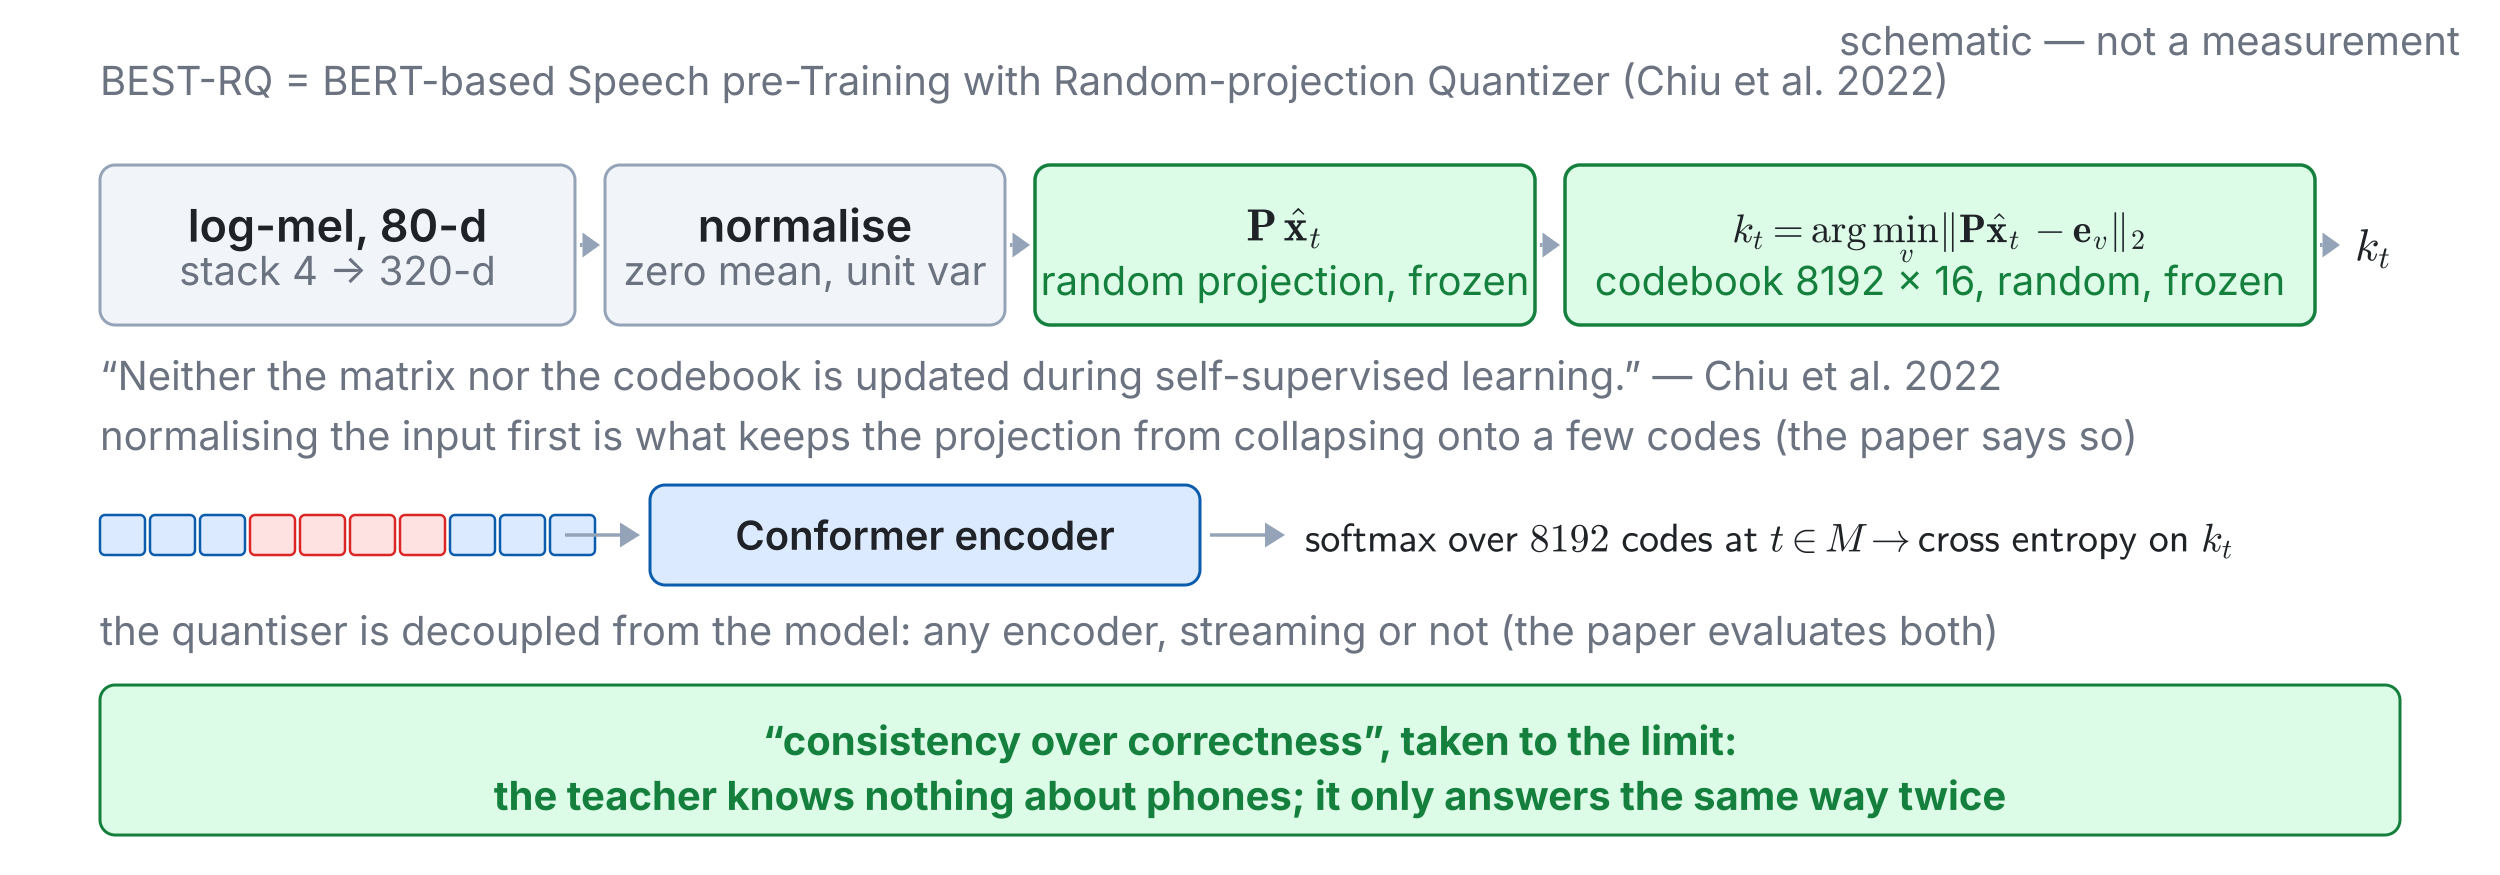
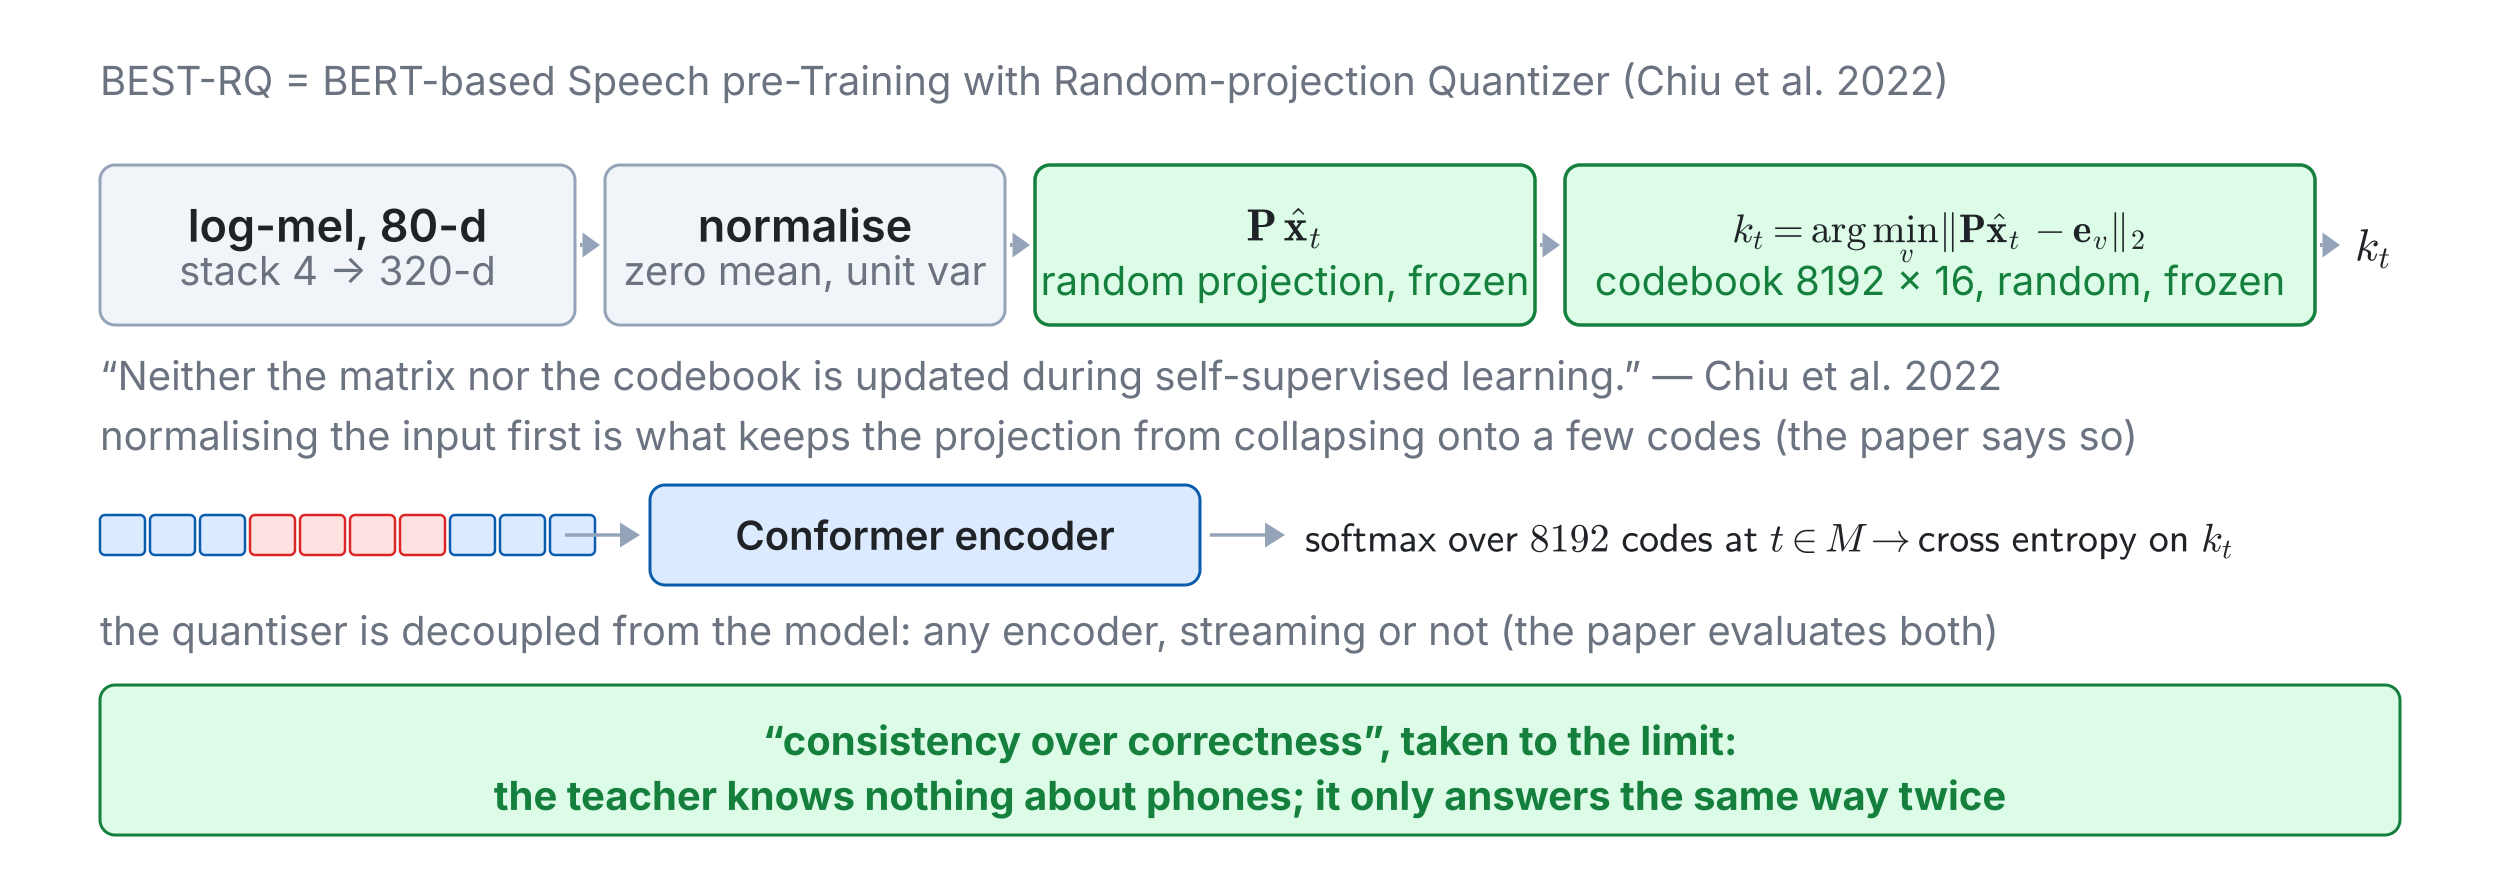
<svg xmlns="http://www.w3.org/2000/svg" xmlns:xlink="http://www.w3.org/1999/xlink" viewBox="0 0 1000 350" width="100%" role="img" font-family="system-ui,-apple-system,Segoe UI,sans-serif">
-   <text x="984.0" y="22.0" font-size="16" font-weight="400" fill="#6b7280" text-anchor="end" dominant-baseline="auto">schematic — not a measurement</text>
  <g class="fragment" data-fragment-index="0">
    <text x="40.0" y="38.0" font-size="16" font-weight="400" fill="#6b7280" text-anchor="start" dominant-baseline="auto">BEST-RQ = BERT-based Speech pre-Training with Random-projection Quantizer (Chiu et al. 2022)</text>
    <rect x="40.0" y="66.0" width="190.0" height="64.0" rx="6" fill="#f1f5f9" stroke="#94a3b8" stroke-width="1.2" />
    <text x="135.0" y="90.0" font-size="18" font-weight="600" fill="#1f2328" text-anchor="middle" dominant-baseline="middle">log-mel, 80-d</text>
    <text x="135.0" y="114.0" font-size="16" font-weight="400" fill="#6b7280" text-anchor="middle" dominant-baseline="auto">stack 4 → 320-d</text>
    <line x1="232.0" y1="98.0" x2="233.0" y2="98.0" stroke="#94a3b8" stroke-width="1.6" />
    <polygon points="240.0,98.0 233.0,103.0 233.0,93.0" fill="#94a3b8" />
    <rect x="242.0" y="66.0" width="160.0" height="64.0" rx="6" fill="#f1f5f9" stroke="#94a3b8" stroke-width="1.2" />
    <text x="322.0" y="90.0" font-size="18" font-weight="600" fill="#1f2328" text-anchor="middle" dominant-baseline="middle">normalise</text>
    <text x="322.0" y="114.0" font-size="16" font-weight="400" fill="#6b7280" text-anchor="middle" dominant-baseline="auto">zero mean, unit var</text>
    <line x1="404.0" y1="98.0" x2="405.0" y2="98.0" stroke="#94a3b8" stroke-width="1.6" />
    <polygon points="412.0,98.0 405.0,103.0 405.0,93.0" fill="#94a3b8" />
    <rect x="414.0" y="66.0" width="200.0" height="64.0" rx="6" fill="#dcfce7" stroke="#15803d" stroke-width="1.4" />
    <svg x="498.52" y="82.579" width="30.96" height="17.421" viewBox="0 0 30.96 17.421">
      <defs>
        <style type="text/css">*{stroke-linejoin: round; stroke-linecap: butt}</style>
      </defs>
      <g id="w5t119-figure_1">
        <g id="w5t119-patch_1">
          <path d="M 0 17.421  L 30.96 17.421  L 30.96 0  L 0 0  L 0 17.421  z " style="fill: none" />
        </g>
        <g id="w5t119-text_1">
          <g style="fill: #1f2328" transform="translate(0 13.67719) scale(0.18 -0.18)">
            <defs>
              <path id="w5t119-Cmb10-50" d="M 219 0  L 219 325  L 819 325  L 819 4063  L 219 4063  L 219 4391  L 2503 4391  Q 2909 4391 3251 4252  Q 3594 4113 3800 3828  Q 4006 3544 4006 3128  Q 4006 2722 3797 2447  Q 3588 2172 3244 2039  Q 2900 1906 2503 1906  L 1753 1906  L 1753 325  L 2356 325  L 2356 0  L 219 0  z M 1716 2194  L 2253 2194  Q 2513 2194 2669 2251  Q 2825 2309 2897 2425  Q 2969 2541 2986 2692  Q 3003 2844 3003 3128  Q 3003 3488 2962 3675  Q 2922 3863 2764 3963  Q 2606 4063 2253 4063  L 1716 4063  L 1716 2194  z " transform="scale(0.015625)" />
              <path id="w5t119-Cmr10-5e" d="M 863 3444  L 738 3578  L 1600 4441  L 2456 3578  L 2328 3444  L 1600 4084  L 863 3444  z " transform="scale(0.015625)" />
              <path id="w5t119-Cmb10-78" d="M 109 0  L 109 325  Q 628 325 678 384  L 1381 1350  L 588 2516  L 141 2516  L 141 2841  L 1606 2841  L 1606 2516  L 1331 2516  L 1766 1881  L 2181 2463  Q 2181 2491 2072 2503  Q 1963 2516 1888 2516  L 1888 2841  L 3156 2841  L 3156 2516  Q 2638 2516 2584 2456  L 1959 1594  L 2816 325  L 3272 325  L 3272 0  L 1797 0  L 1797 325  L 2075 325  L 1575 1063  L 1081 378  Q 1081 356 1193 340  Q 1306 325 1381 325  L 1381 0  L 109 0  z " transform="scale(0.015625)" />
              <path id="w5t119-Cmmi10-74" d="M 397 519  Q 397 613 416 697  L 878 2534  L 206 2534  Q 141 2534 141 2619  Q 166 2759 225 2759  L 934 2759  L 1191 3803  Q 1216 3888 1291 3947  Q 1366 4006 1459 4006  Q 1541 4006 1595 3957  Q 1650 3909 1650 3828  Q 1650 3809 1648 3798  Q 1647 3788 1644 3775  L 1388 2759  L 2047 2759  Q 2113 2759 2113 2675  Q 2109 2659 2100 2621  Q 2091 2584 2075 2559  Q 2059 2534 2028 2534  L 1331 2534  L 872 684  Q 825 503 825 372  Q 825 97 1013 97  Q 1294 97 1511 361  Q 1728 625 1844 941  Q 1869 978 1894 978  L 1972 978  Q 1997 978 2012 961  Q 2028 944 2028 922  Q 2028 909 2022 903  Q 1881 516 1612 222  Q 1344 -72 997 -72  Q 744 -72 570 93  Q 397 259 397 519  z " transform="scale(0.015625)" />
            </defs>
            <use xlink:href="#w5t119-Cmb10-50" transform="translate(0 0.53125)" />
            <use xlink:href="#w5t119-Cmr10-5e" transform="translate(90.58314 3.609375)" />
            <use xlink:href="#w5t119-Cmb10-78" transform="translate(82.943 0.53125)" />
            <use xlink:href="#w5t119-Cmmi10-74" transform="translate(140.0927 -16.475) scale(0.7)" />
          </g>
        </g>
      </g>
    </svg>
    <text x="514.0" y="118.0" font-size="16" font-weight="400" fill="#15803d" text-anchor="middle" dominant-baseline="auto">random projection, frozen</text>
    <line x1="616.0" y1="98.0" x2="617.0" y2="98.0" stroke="#94a3b8" stroke-width="1.6" />
    <polygon points="624.0,98.0 617.0,103.0 617.0,93.0" fill="#94a3b8" />
    <rect x="626.0" y="66.0" width="300.0" height="64.0" rx="6" fill="#dcfce7" stroke="#15803d" stroke-width="1.4" />
    <svg x="692.88" y="84.84" width="166.24" height="20.16" viewBox="0 0 166.24 20.16">
      <defs>
        <style type="text/css">*{stroke-linejoin: round; stroke-linecap: butt}</style>
      </defs>
      <g id="w5t120-figure_1">
        <g id="w5t120-patch_1">
          <path d="M 0 20.16  L 166.24 20.16  L 166.24 0  L 0 0  L 0 20.16  z " style="fill: none" />
        </g>
        <g id="w5t120-text_1">
          <g style="fill: #1f2328" transform="translate(0 12) scale(0.16 -0.16)">
            <defs>
              <path id="w5t120-Cmmi10-6b" d="M 341 116  Q 341 153 347 172  L 1275 3872  Q 1300 3981 1306 4044  Q 1306 4147 891 4147  Q 825 4147 825 4231  Q 828 4247 839 4287  Q 850 4328 867 4350  Q 884 4372 916 4372  L 1778 4441  L 1797 4441  Q 1797 4434 1819 4423  Q 1841 4413 1844 4409  Q 1856 4378 1856 4359  L 1184 1684  Q 1416 1781 1767 2145  Q 2119 2509 2317 2668  Q 2516 2828 2816 2828  Q 2994 2828 3119 2706  Q 3244 2584 3244 2406  Q 3244 2294 3197 2198  Q 3150 2103 3065 2043  Q 2981 1984 2869 1984  Q 2766 1984 2695 2048  Q 2625 2113 2625 2216  Q 2625 2369 2733 2473  Q 2841 2578 2994 2578  Q 2931 2663 2803 2663  Q 2613 2663 2436 2553  Q 2259 2444 2054 2239  Q 1850 2034 1681 1864  Q 1513 1694 1369 1606  Q 1747 1563 2025 1408  Q 2303 1253 2303 934  Q 2303 869 2278 769  Q 2222 528 2222 384  Q 2222 97 2419 97  Q 2650 97 2770 350  Q 2891 603 2969 941  Q 2981 978 3022 978  L 3097 978  Q 3122 978 3139 962  Q 3156 947 3156 922  Q 3156 916 3150 903  Q 2909 -72 2406 -72  Q 2225 -72 2086 12  Q 1947 97 1872 242  Q 1797 388 1797 569  Q 1797 672 1825 781  Q 1844 856 1844 922  Q 1844 1169 1625 1297  Q 1406 1425 1125 1453  L 800 147  Q 775 50 703 -11  Q 631 -72 538 -72  Q 456 -72 398 -17  Q 341 38 341 116  z " transform="scale(0.015625)" />
              <path id="w5t120-Cmmi10-74" d="M 397 519  Q 397 613 416 697  L 878 2534  L 206 2534  Q 141 2534 141 2619  Q 166 2759 225 2759  L 934 2759  L 1191 3803  Q 1216 3888 1291 3947  Q 1366 4006 1459 4006  Q 1541 4006 1595 3957  Q 1650 3909 1650 3828  Q 1650 3809 1648 3798  Q 1647 3788 1644 3775  L 1388 2759  L 2047 2759  Q 2113 2759 2113 2675  Q 2109 2659 2100 2621  Q 2091 2584 2075 2559  Q 2059 2534 2028 2534  L 1331 2534  L 872 684  Q 825 503 825 372  Q 825 97 1013 97  Q 1294 97 1511 361  Q 1728 625 1844 941  Q 1869 978 1894 978  L 1972 978  Q 1997 978 2012 961  Q 2028 944 2028 922  Q 2028 909 2022 903  Q 1881 516 1612 222  Q 1344 -72 997 -72  Q 744 -72 570 93  Q 397 259 397 519  z " transform="scale(0.015625)" />
              <path id="w5t120-Cmr10-3d" d="M 481 850  Q 428 850 393 890  Q 359 931 359 978  Q 359 1031 393 1068  Q 428 1106 481 1106  L 4500 1106  Q 4547 1106 4581 1068  Q 4616 1031 4616 978  Q 4616 931 4581 890  Q 4547 850 4500 850  L 481 850  z M 481 2094  Q 428 2094 393 2131  Q 359 2169 359 2222  Q 359 2269 393 2309  Q 428 2350 481 2350  L 4500 2350  Q 4547 2350 4581 2309  Q 4616 2269 4616 2222  Q 4616 2169 4581 2131  Q 4547 2094 4500 2094  L 481 2094  z " transform="scale(0.015625)" />
              <path id="w5t120-Cmr10-61" d="M 256 628  Q 256 1009 556 1248  Q 856 1488 1276 1586  Q 1697 1684 2075 1684  L 2075 1947  Q 2075 2131 1994 2304  Q 1913 2478 1759 2589  Q 1606 2700 1422 2700  Q 997 2700 775 2509  Q 897 2509 976 2417  Q 1056 2325 1056 2203  Q 1056 2075 965 1984  Q 875 1894 750 1894  Q 622 1894 531 1984  Q 441 2075 441 2203  Q 441 2541 747 2705  Q 1053 2869 1422 2869  Q 1681 2869 1943 2758  Q 2206 2647 2373 2440  Q 2541 2234 2541 1959  L 2541 519  Q 2541 394 2594 289  Q 2647 184 2759 184  Q 2866 184 2917 290  Q 2969 397 2969 519  L 2969 928  L 3156 928  L 3156 519  Q 3156 375 3081 245  Q 3006 116 2879 39  Q 2753 -38 2606 -38  Q 2419 -38 2283 107  Q 2147 253 2131 453  Q 2013 213 1781 70  Q 1550 -72 1288 -72  Q 1044 -72 808 0  Q 572 72 414 226  Q 256 381 256 628  z M 775 628  Q 775 403 940 250  Q 1106 97 1331 97  Q 1538 97 1706 200  Q 1875 303 1975 481  Q 2075 659 2075 856  L 2075 1522  Q 1784 1522 1479 1426  Q 1175 1331 975 1128  Q 775 925 775 628  z " transform="scale(0.015625)" />
              <path id="w5t120-Cmr10-72" d="M 166 0  L 166 225  Q 384 225 525 259  Q 666 294 666 428  L 666 2175  Q 666 2347 614 2423  Q 563 2500 466 2517  Q 369 2534 166 2534  L 166 2759  L 1081 2828  L 1081 2203  Q 1184 2481 1375 2654  Q 1566 2828 1838 2828  Q 2028 2828 2178 2715  Q 2328 2603 2328 2419  Q 2328 2303 2245 2217  Q 2163 2131 2041 2131  Q 1922 2131 1837 2215  Q 1753 2300 1753 2419  Q 1753 2591 1875 2663  L 1838 2663  Q 1578 2663 1414 2475  Q 1250 2288 1181 2009  Q 1113 1731 1113 1478  L 1113 428  Q 1113 225 1734 225  L 1734 0  L 166 0  z " transform="scale(0.015625)" />
              <path id="w5t120-Cmr10-67" d="M 178 -500  Q 178 -272 343 -101  Q 509 69 738 141  Q 609 238 542 384  Q 475 531 475 697  Q 475 997 666 1228  Q 372 1516 372 1888  Q 372 2088 458 2263  Q 544 2438 697 2566  Q 850 2694 1037 2761  Q 1225 2828 1422 2828  Q 1803 2828 2106 2606  Q 2238 2747 2417 2823  Q 2597 2900 2791 2900  Q 2928 2900 3015 2801  Q 3103 2703 3103 2566  Q 3103 2488 3043 2428  Q 2984 2369 2906 2369  Q 2825 2369 2765 2428  Q 2706 2488 2706 2566  Q 2706 2684 2784 2731  Q 2453 2731 2216 2503  Q 2331 2388 2401 2220  Q 2472 2053 2472 1888  Q 2472 1616 2322 1398  Q 2172 1181 1926 1061  Q 1681 941 1422 941  Q 1072 941 781 1131  Q 691 1006 691 850  Q 691 681 802 554  Q 913 428 1081 428  L 1606 428  Q 1988 428 2294 359  Q 2600 291 2808 84  Q 3016 -122 3016 -500  Q 3016 -781 2778 -967  Q 2541 -1153 2211 -1236  Q 1881 -1319 1600 -1319  Q 1316 -1319 984 -1236  Q 653 -1153 415 -967  Q 178 -781 178 -500  z M 538 -500  Q 538 -716 713 -861  Q 888 -1006 1134 -1076  Q 1381 -1147 1600 -1147  Q 1816 -1147 2062 -1076  Q 2309 -1006 2482 -861  Q 2656 -716 2656 -500  Q 2656 -166 2350 -67  Q 2044 31 1606 31  L 1081 31  Q 934 31 811 -39  Q 688 -109 613 -236  Q 538 -363 538 -500  z M 1422 1113  Q 1966 1113 1966 1888  Q 1966 2222 1850 2439  Q 1734 2656 1422 2656  Q 1109 2656 993 2439  Q 878 2222 878 1888  Q 878 1675 922 1503  Q 966 1331 1084 1222  Q 1203 1113 1422 1113  z " transform="scale(0.015625)" />
              <path id="w5t120-Cmr10-6d" d="M 191 0  L 191 225  Q 409 225 550 259  Q 691 294 691 428  L 691 2175  Q 691 2347 639 2423  Q 588 2500 491 2517  Q 394 2534 191 2534  L 191 2759  L 1119 2828  L 1119 2203  Q 1247 2478 1498 2653  Q 1750 2828 2047 2828  Q 2784 2828 2913 2228  Q 3041 2497 3287 2662  Q 3534 2828 3828 2828  Q 4119 2828 4317 2734  Q 4516 2641 4616 2448  Q 4716 2256 4716 1966  L 4716 428  Q 4716 294 4858 259  Q 5000 225 5216 225  L 5216 0  L 3750 0  L 3750 225  Q 3969 225 4109 259  Q 4250 294 4250 428  L 4250 1947  Q 4250 2269 4159 2466  Q 4069 2663 3788 2663  Q 3419 2663 3178 2366  Q 2938 2069 2938 1691  L 2938 428  Q 2938 294 3078 259  Q 3219 225 3438 225  L 3438 0  L 1972 0  L 1972 225  Q 2191 225 2331 259  Q 2472 294 2472 428  L 2472 1947  Q 2472 2259 2381 2461  Q 2291 2663 2009 2663  Q 1638 2663 1398 2366  Q 1159 2069 1159 1691  L 1159 428  Q 1159 294 1300 259  Q 1441 225 1656 225  L 1656 0  L 191 0  z " transform="scale(0.015625)" />
              <path id="w5t120-Cmr10-69" d="M 197 0  L 197 225  Q 416 225 556 259  Q 697 294 697 428  L 697 2175  Q 697 2422 601 2478  Q 506 2534 225 2534  L 225 2759  L 1147 2828  L 1147 428  Q 1147 294 1269 259  Q 1391 225 1594 225  L 1594 0  L 197 0  z M 469 3928  Q 469 4069 575 4175  Q 681 4281 819 4281  Q 909 4281 993 4234  Q 1078 4188 1125 4103  Q 1172 4019 1172 3928  Q 1172 3791 1065 3684  Q 959 3578 819 3578  Q 681 3578 575 3684  Q 469 3791 469 3928  z " transform="scale(0.015625)" />
              <path id="w5t120-Cmr10-6e" d="M 191 0  L 191 225  Q 409 225 550 259  Q 691 294 691 428  L 691 2175  Q 691 2347 639 2423  Q 588 2500 491 2517  Q 394 2534 191 2534  L 191 2759  L 1119 2828  L 1119 2203  Q 1247 2478 1498 2653  Q 1750 2828 2047 2828  Q 2491 2828 2714 2615  Q 2938 2403 2938 1966  L 2938 428  Q 2938 294 3078 259  Q 3219 225 3438 225  L 3438 0  L 1972 0  L 1972 225  Q 2191 225 2331 259  Q 2472 294 2472 428  L 2472 1947  Q 2472 2259 2381 2461  Q 2291 2663 2009 2663  Q 1638 2663 1398 2366  Q 1159 2069 1159 1691  L 1159 428  Q 1159 294 1300 259  Q 1441 225 1656 225  L 1656 0  L 191 0  z " transform="scale(0.015625)" />
              <path id="w5t120-Cmmi10-76" d="M 684 722  Q 684 866 718 1037  Q 753 1209 787 1320  Q 822 1431 944 1753  Q 1066 2075 1069 2088  Q 1153 2322 1153 2472  Q 1153 2663 1013 2663  Q 759 2663 595 2402  Q 431 2141 353 1819  Q 341 1778 300 1778  L 225 1778  Q 172 1778 172 1838  L 172 1856  Q 275 2238 487 2533  Q 700 2828 1025 2828  Q 1253 2828 1411 2678  Q 1569 2528 1569 2297  Q 1569 2178 1516 2047  Q 1391 1722 1319 1526  Q 1247 1331 1186 1089  Q 1125 847 1125 641  Q 1125 400 1236 248  Q 1347 97 1581 97  Q 2025 97 2381 781  Q 2494 1003 2594 1303  Q 2694 1603 2694 1791  Q 2694 1984 2631 2092  Q 2569 2200 2469 2317  Q 2369 2434 2369 2503  Q 2369 2628 2472 2731  Q 2575 2834 2700 2834  Q 2853 2834 2920 2693  Q 2988 2553 2988 2375  Q 2988 2163 2927 1869  Q 2866 1575 2758 1259  Q 2650 944 2559 763  Q 2138 -72 1575 -72  Q 1172 -72 928 129  Q 684 331 684 722  z " transform="scale(0.015625)" />
              <path id="w5t120-Cmsy10-6b" d="M 850 -1484  L 850 4684  Q 850 4734 890 4767  Q 931 4800 978 4800  Q 1031 4800 1068 4767  Q 1106 4734 1106 4684  L 1106 -1484  Q 1106 -1534 1068 -1567  Q 1031 -1600 978 -1600  Q 931 -1600 890 -1567  Q 850 -1534 850 -1484  z M 2094 -1484  L 2094 4684  Q 2094 4734 2131 4767  Q 2169 4800 2222 4800  Q 2269 4800 2309 4767  Q 2350 4734 2350 4684  L 2350 -1484  Q 2350 -1534 2309 -1567  Q 2269 -1600 2222 -1600  Q 2169 -1600 2131 -1567  Q 2094 -1534 2094 -1484  z " transform="scale(0.015625)" />
              <path id="w5t120-Cmb10-50" d="M 219 0  L 219 325  L 819 325  L 819 4063  L 219 4063  L 219 4391  L 2503 4391  Q 2909 4391 3251 4252  Q 3594 4113 3800 3828  Q 4006 3544 4006 3128  Q 4006 2722 3797 2447  Q 3588 2172 3244 2039  Q 2900 1906 2503 1906  L 1753 1906  L 1753 325  L 2356 325  L 2356 0  L 219 0  z M 1716 2194  L 2253 2194  Q 2513 2194 2669 2251  Q 2825 2309 2897 2425  Q 2969 2541 2986 2692  Q 3003 2844 3003 3128  Q 3003 3488 2962 3675  Q 2922 3863 2764 3963  Q 2606 4063 2253 4063  L 1716 4063  L 1716 2194  z " transform="scale(0.015625)" />
              <path id="w5t120-Cmr10-5e" d="M 863 3444  L 738 3578  L 1600 4441  L 2456 3578  L 2328 3444  L 1600 4084  L 863 3444  z " transform="scale(0.015625)" />
              <path id="w5t120-Cmb10-78" d="M 109 0  L 109 325  Q 628 325 678 384  L 1381 1350  L 588 2516  L 141 2516  L 141 2841  L 1606 2841  L 1606 2516  L 1331 2516  L 1766 1881  L 2181 2463  Q 2181 2491 2072 2503  Q 1963 2516 1888 2516  L 1888 2841  L 3156 2841  L 3156 2516  Q 2638 2516 2584 2456  L 1959 1594  L 2816 325  L 3272 325  L 3272 0  L 1797 0  L 1797 325  L 2075 325  L 1575 1063  L 1081 378  Q 1081 356 1193 340  Q 1306 325 1381 325  L 1381 0  L 109 0  z " transform="scale(0.015625)" />
              <path id="w5t120-Cmsy10-a1" d="M 653 1472  Q 600 1472 565 1512  Q 531 1553 531 1600  Q 531 1647 565 1687  Q 600 1728 653 1728  L 4325 1728  Q 4375 1728 4408 1687  Q 4441 1647 4441 1600  Q 4441 1553 4408 1512  Q 4375 1472 4325 1472  L 653 1472  z " transform="scale(0.015625)" />
              <path id="w5t120-Cmb10-65" d="M 178 1441  Q 178 1856 350 2189  Q 522 2522 842 2711  Q 1163 2900 1581 2900  Q 2003 2900 2275 2726  Q 2547 2553 2675 2242  Q 2803 1931 2803 1522  Q 2803 1428 2700 1394  L 1025 1394  Q 1025 1078 1070 829  Q 1116 581 1275 412  Q 1434 244 1741 244  Q 2000 244 2208 394  Q 2416 544 2484 788  Q 2519 847 2578 863  L 2700 863  Q 2803 841 2803 750  Q 2803 744 2797 709  Q 2722 475 2553 308  Q 2384 141 2150 51  Q 1916 -38 1672 -38  Q 1347 -38 1072 67  Q 797 172 597 367  Q 397 563 287 836  Q 178 1109 178 1441  z M 1025 1631  L 2169 1631  Q 2169 1869 2120 2095  Q 2072 2322 1940 2483  Q 1809 2644 1581 2644  Q 1250 2644 1137 2341  Q 1025 2038 1025 1631  z " transform="scale(0.015625)" />
              <path id="w5t120-Cmr10-32" d="M 319 0  L 319 172  Q 319 188 331 206  L 1325 1306  Q 1550 1550 1690 1715  Q 1831 1881 1968 2097  Q 2106 2313 2186 2536  Q 2266 2759 2266 3009  Q 2266 3272 2169 3511  Q 2072 3750 1880 3894  Q 1688 4038 1416 4038  Q 1138 4038 916 3870  Q 694 3703 603 3438  Q 628 3444 672 3444  Q 816 3444 917 3347  Q 1019 3250 1019 3097  Q 1019 2950 917 2848  Q 816 2747 672 2747  Q 522 2747 420 2851  Q 319 2956 319 3097  Q 319 3338 409 3548  Q 500 3759 670 3923  Q 841 4088 1055 4175  Q 1269 4263 1509 4263  Q 1875 4263 2190 4108  Q 2506 3953 2690 3670  Q 2875 3388 2875 3009  Q 2875 2731 2753 2481  Q 2631 2231 2440 2026  Q 2250 1822 1953 1562  Q 1656 1303 1563 1216  L 838 519  L 1453 519  Q 1906 519 2211 526  Q 2516 534 2534 550  Q 2609 631 2688 1141  L 2875 1141  L 2694 0  L 319 0  z " transform="scale(0.015625)" />
            </defs>
            <use xlink:href="#w5t120-Cmmi10-6b" />
            <use xlink:href="#w5t120-Cmmi10-74" transform="translate(52.00195 -17.00625) scale(0.7)" />
            <use xlink:href="#w5t120-Cmr10-3d" transform="translate(101.1967 0)" />
            <use xlink:href="#w5t120-Cmr10-61" transform="translate(196.4408 0)" />
            <use xlink:href="#w5t120-Cmr10-72" transform="translate(246.4408 0)" />
            <use xlink:href="#w5t120-Cmr10-67" transform="translate(285.5521 0)" />
            <use xlink:href="#w5t120-Cmr10-6d" transform="translate(350.1846 0)" />
            <use xlink:href="#w5t120-Cmr10-69" transform="translate(433.4854 0)" />
            <use xlink:href="#w5t120-Cmr10-6e" transform="translate(461.1709 0)" />
            <use xlink:href="#w5t120-Cmmi10-76" transform="translate(418.1846 -49.74688) scale(0.7)" />
            <use xlink:href="#w5t120-Cmsy10-6b" transform="translate(516.6885 0)" />
            <use xlink:href="#w5t120-Cmb10-50" transform="translate(566.6885 0)" />
            <use xlink:href="#w5t120-Cmr10-5e" transform="translate(642.6392 3.078125)" />
            <use xlink:href="#w5t120-Cmb10-78" transform="translate(634.9991 0)" />
            <use xlink:href="#w5t120-Cmmi10-74" transform="translate(692.1487 -17.00625) scale(0.7)" />
            <use xlink:href="#w5t120-Cmsy10-a1" transform="translate(755.9759 0)" />
            <use xlink:href="#w5t120-Cmb10-65" transform="translate(851.2201 0)" />
            <use xlink:href="#w5t120-Cmmi10-76" transform="translate(902.2662 -17.00625) scale(0.7)" />
            <use xlink:href="#w5t120-Cmsy10-6b" transform="translate(942.5157 0)" />
            <use xlink:href="#w5t120-Cmr10-32" transform="translate(996.9798 -17.00625) scale(0.7)" />
          </g>
        </g>
      </g>
    </svg>
    <text x="776.0" y="118.0" font-size="16" font-weight="400" fill="#15803d" text-anchor="middle" dominant-baseline="auto">codebook 8192 × 16, random, frozen</text>
    <line x1="928.0" y1="98.0" x2="929.0" y2="98.0" stroke="#94a3b8" stroke-width="1.6" />
    <polygon points="936.0,98.0 929.0,103.0 929.0,93.0" fill="#94a3b8" />
    <svg x="942" y="90.579" width="15.12" height="17.421" viewBox="0 0 15.12 17.421">
      <defs>
        <style type="text/css">*{stroke-linejoin: round; stroke-linecap: butt}</style>
      </defs>
      <g id="w5t121-figure_1">
        <g id="w5t121-patch_1">
          <path d="M 0 17.421  L 15.12 17.421  L 15.12 0  L 0 0  L 0 17.421  z " style="fill: none" />
        </g>
        <g id="w5t121-text_1">
          <g style="fill: #1f2328" transform="translate(0 13.67719) scale(0.18 -0.18)">
            <defs>
              <path id="w5t121-Cmmi10-6b" d="M 341 116  Q 341 153 347 172  L 1275 3872  Q 1300 3981 1306 4044  Q 1306 4147 891 4147  Q 825 4147 825 4231  Q 828 4247 839 4287  Q 850 4328 867 4350  Q 884 4372 916 4372  L 1778 4441  L 1797 4441  Q 1797 4434 1819 4423  Q 1841 4413 1844 4409  Q 1856 4378 1856 4359  L 1184 1684  Q 1416 1781 1767 2145  Q 2119 2509 2317 2668  Q 2516 2828 2816 2828  Q 2994 2828 3119 2706  Q 3244 2584 3244 2406  Q 3244 2294 3197 2198  Q 3150 2103 3065 2043  Q 2981 1984 2869 1984  Q 2766 1984 2695 2048  Q 2625 2113 2625 2216  Q 2625 2369 2733 2473  Q 2841 2578 2994 2578  Q 2931 2663 2803 2663  Q 2613 2663 2436 2553  Q 2259 2444 2054 2239  Q 1850 2034 1681 1864  Q 1513 1694 1369 1606  Q 1747 1563 2025 1408  Q 2303 1253 2303 934  Q 2303 869 2278 769  Q 2222 528 2222 384  Q 2222 97 2419 97  Q 2650 97 2770 350  Q 2891 603 2969 941  Q 2981 978 3022 978  L 3097 978  Q 3122 978 3139 962  Q 3156 947 3156 922  Q 3156 916 3150 903  Q 2909 -72 2406 -72  Q 2225 -72 2086 12  Q 1947 97 1872 242  Q 1797 388 1797 569  Q 1797 672 1825 781  Q 1844 856 1844 922  Q 1844 1169 1625 1297  Q 1406 1425 1125 1453  L 800 147  Q 775 50 703 -11  Q 631 -72 538 -72  Q 456 -72 398 -17  Q 341 38 341 116  z " transform="scale(0.015625)" />
              <path id="w5t121-Cmmi10-74" d="M 397 519  Q 397 613 416 697  L 878 2534  L 206 2534  Q 141 2534 141 2619  Q 166 2759 225 2759  L 934 2759  L 1191 3803  Q 1216 3888 1291 3947  Q 1366 4006 1459 4006  Q 1541 4006 1595 3957  Q 1650 3909 1650 3828  Q 1650 3809 1648 3798  Q 1647 3788 1644 3775  L 1388 2759  L 2047 2759  Q 2113 2759 2113 2675  Q 2109 2659 2100 2621  Q 2091 2584 2075 2559  Q 2059 2534 2028 2534  L 1331 2534  L 872 684  Q 825 503 825 372  Q 825 97 1013 97  Q 1294 97 1511 361  Q 1728 625 1844 941  Q 1869 978 1894 978  L 1972 978  Q 1997 978 2012 961  Q 2028 944 2028 922  Q 2028 909 2022 903  Q 1881 516 1612 222  Q 1344 -72 997 -72  Q 744 -72 570 93  Q 397 259 397 519  z " transform="scale(0.015625)" />
            </defs>
            <use xlink:href="#w5t121-Cmmi10-6b" transform="translate(0 0.609375)" />
            <use xlink:href="#w5t121-Cmmi10-74" transform="translate(52.00195 -16.39688) scale(0.7)" />
          </g>
        </g>
      </g>
    </svg>
    <text x="40.0" y="156.0" font-size="16" font-weight="400" fill="#6b7280" text-anchor="start" dominant-baseline="auto">“Neither the matrix nor the codebook is updated during self-supervised learning.” — Chiu et al. 2022</text>
    <text x="40.0" y="180.0" font-size="16" font-weight="400" fill="#6b7280" text-anchor="start" dominant-baseline="auto">normalising the input first is what keeps the projection from collapsing onto a few codes (the paper says so)</text>
  </g>
  <g class="fragment" data-fragment-index="1">
    <rect x="40.0" y="206.0" width="18.0" height="16.0" rx="2" fill="#dbeafe" stroke="#0b5cad" stroke-width="1.0" />
    <rect x="60.0" y="206.0" width="18.0" height="16.0" rx="2" fill="#dbeafe" stroke="#0b5cad" stroke-width="1.0" />
    <rect x="80.0" y="206.0" width="18.0" height="16.0" rx="2" fill="#dbeafe" stroke="#0b5cad" stroke-width="1.0" />
    <rect x="100.0" y="206.0" width="18.0" height="16.0" rx="2" fill="#fee2e2" stroke="#dc2626" stroke-width="1.0" />
    <rect x="120.0" y="206.0" width="18.0" height="16.0" rx="2" fill="#fee2e2" stroke="#dc2626" stroke-width="1.0" />
    <rect x="140.0" y="206.0" width="18.0" height="16.0" rx="2" fill="#fee2e2" stroke="#dc2626" stroke-width="1.0" />
    <rect x="160.0" y="206.0" width="18.0" height="16.0" rx="2" fill="#fee2e2" stroke="#dc2626" stroke-width="1.0" />
    <rect x="180.0" y="206.0" width="18.0" height="16.0" rx="2" fill="#dbeafe" stroke="#0b5cad" stroke-width="1.0" />
    <rect x="200.0" y="206.0" width="18.0" height="16.0" rx="2" fill="#dbeafe" stroke="#0b5cad" stroke-width="1.0" />
    <rect x="220.0" y="206.0" width="18.0" height="16.0" rx="2" fill="#dbeafe" stroke="#0b5cad" stroke-width="1.0" />
    <line x1="226.0" y1="214.0" x2="248.0" y2="214.0" stroke="#94a3b8" stroke-width="1.4" />
    <polygon points="256.0,214.0 248.0,219.0 248.0,209.0" fill="#94a3b8" />
    <rect x="260.0" y="194.0" width="220.0" height="40.0" rx="6" fill="#dbeafe" stroke="#0b5cad" stroke-width="1.2" />
    <text x="370.0" y="214.0" font-size="16" font-weight="600" fill="#1f2328" text-anchor="middle" dominant-baseline="middle">Conformer encoder</text>
    <line x1="484.0" y1="214.0" x2="506.0" y2="214.0" stroke="#94a3b8" stroke-width="1.4" />
    <polygon points="514.0,214.0 506.0,219.0 506.0,209.0" fill="#94a3b8" />
    <svg x="522" y="208.515" width="371.84" height="15.485" viewBox="0 0 371.84 15.485">
      <defs>
        <style type="text/css">*{stroke-linejoin: round; stroke-linecap: butt}</style>
      </defs>
      <g id="w5t122-figure_1">
        <g id="w5t122-patch_1">
          <path d="M 0 15.485  L 371.84 15.485  L 371.84 0  L 0 0  L 0 15.485  z " style="fill: none" />
        </g>
        <g id="w5t122-text_1">
          <g style="fill: #1f2328" transform="translate(0 12.125) scale(0.16 -0.16)">
            <defs>
              <path id="w5t122-Cmss10-73" d="M 178 213  L 263 672  Q 716 359 1259 359  Q 1494 359 1659 461  Q 1825 563 1825 781  Q 1825 947 1698 1053  Q 1572 1159 1403 1191  L 1013 1269  Q 688 1334 450 1559  Q 213 1784 213 2100  Q 213 2391 353 2583  Q 494 2775 731 2862  Q 969 2950 1259 2950  Q 1538 2950 1745 2904  Q 1953 2859 2194 2747  L 2119 2297  Q 1888 2434 1673 2490  Q 1459 2547 1191 2547  Q 981 2547 836 2455  Q 691 2363 691 2163  Q 691 2025 800 1926  Q 909 1828 1063 1791  L 1491 1709  Q 1709 1659 1895 1537  Q 2081 1416 2192 1233  Q 2303 1050 2303 831  Q 2303 525 2167 323  Q 2031 122 1798 25  Q 1566 -72 1259 -72  Q 684 -72 178 213  z " transform="scale(0.015625)" />
              <path id="w5t122-Cmss10-6f" d="M 1600 -72  Q 1203 -72 878 133  Q 553 338 365 680  Q 178 1022 178 1403  Q 178 1697 284 1976  Q 391 2256 580 2476  Q 769 2697 1033 2823  Q 1297 2950 1600 2950  Q 1900 2950 2161 2825  Q 2422 2700 2615 2476  Q 2809 2253 2912 1975  Q 3016 1697 3016 1403  Q 3016 1022 2830 680  Q 2644 338 2317 133  Q 1991 -72 1600 -72  z M 1600 366  Q 1894 366 2095 525  Q 2297 684 2394 940  Q 2491 1197 2491 1478  Q 2491 1753 2389 1995  Q 2288 2238 2086 2386  Q 1884 2534 1600 2534  Q 1313 2534 1111 2387  Q 909 2241 806 1997  Q 703 1753 703 1478  Q 703 1278 756 1079  Q 809 881 926 714  Q 1044 547 1214 456  Q 1384 366 1600 366  z " transform="scale(0.015625)" />
              <path id="w5t122-Cmss10-66" d="M 634 0  L 634 2444  L 172 2444  L 172 2841  L 634 2841  L 634 3438  Q 634 3722 775 3969  Q 916 4216 1159 4364  Q 1403 4513 1684 4513  Q 1784 4513 1990 4491  Q 2197 4469 2222 4441  L 2222 3988  Q 2097 4044 1967 4070  Q 1838 4097 1684 4097  Q 1475 4097 1297 3976  Q 1119 3856 1119 3653  L 1119 2841  L 1831 2841  L 1831 2444  L 1141 2444  L 1141 0  L 634 0  z " transform="scale(0.015625)" />
              <path id="w5t122-Cmss10-74" d="M 1141 -72  Q 859 -72 753 211  Q 647 494 647 831  L 647 2444  L 122 2444  L 122 2841  L 666 2841  L 666 3653  L 1131 3653  L 1131 2841  L 2022 2841  L 2022 2444  L 1131 2444  L 1131 916  Q 1131 366 1428 366  Q 1756 366 2016 569  L 2125 166  Q 1884 47 1646 -12  Q 1409 -72 1141 -72  z " transform="scale(0.015625)" />
              <path id="w5t122-Cmss10-6d" d="M 506 0  L 506 2881  L 991 2881  L 991 2444  Q 1163 2666 1403 2789  Q 1644 2913 1919 2913  Q 2563 2913 2731 2400  Q 2903 2638 3158 2775  Q 3413 2913 3694 2913  Q 4172 2913 4373 2644  Q 4575 2375 4575 1881  L 4575 0  L 4050 0  L 4050 1881  Q 4050 2497 3419 2497  Q 3206 2497 3065 2355  Q 2925 2213 2864 2005  Q 2803 1797 2803 1588  L 2803 0  L 2278 0  L 2278 1881  Q 2278 2203 2120 2350  Q 1963 2497 1644 2497  Q 1428 2497 1290 2355  Q 1153 2213 1092 2005  Q 1031 1797 1031 1588  L 1031 0  L 506 0  z " transform="scale(0.015625)" />
              <path id="w5t122-Cmss10-61" d="M 972 -72  Q 766 -72 605 48  Q 444 169 356 359  Q 269 550 269 763  Q 269 1072 580 1256  Q 891 1441 1305 1511  Q 1719 1581 2041 1581  L 2041 1881  Q 2041 2128 1900 2337  Q 1759 2547 1522 2547  Q 1225 2547 1000 2473  Q 775 2400 531 2222  L 494 2675  Q 753 2825 987 2887  Q 1222 2950 1522 2950  Q 1806 2950 2047 2801  Q 2288 2653 2427 2408  Q 2566 2163 2566 1881  L 2566 0  L 2059 0  L 2059 238  Q 1859 84 1576 6  Q 1294 -72 972 -72  z M 756 763  Q 756 566 937 456  Q 1119 347 1331 347  Q 1600 347 1820 467  Q 2041 588 2041 831  L 2041 1228  Q 1641 1228 1198 1125  Q 756 1022 756 763  z " transform="scale(0.015625)" />
              <path id="w5t122-Cmss10-78" d="M 0 0  L 1228 1466  L 38 2841  L 603 2841  L 1453 1813  L 2278 2841  L 2834 2841  L 1678 1466  L 2944 0  L 2381 0  L 1453 1184  L 556 0  L 0 0  z " transform="scale(0.015625)" />
              <path id="w5t122-Cmss10-76" d="M 1178 0  L 91 2841  L 616 2841  Q 797 2359 944 1971  Q 1091 1584 1194 1300  Q 1297 1016 1390 716  Q 1484 416 1484 347  Q 1484 559 2350 2841  L 2853 2841  L 1766 0  L 1178 0  z " transform="scale(0.015625)" />
              <path id="w5t122-Cmss10-65" d="M 1594 -72  Q 1300 -72 1044 51  Q 788 175 602 390  Q 416 606 314 882  Q 213 1159 213 1441  Q 213 1806 373 2159  Q 534 2513 831 2731  Q 1128 2950 1503 2950  Q 2116 2950 2386 2500  Q 2656 2050 2656 1403  L 684 1403  Q 684 1150 801 904  Q 919 659 1130 503  Q 1341 347 1594 347  Q 2150 347 2584 691  L 2625 256  Q 2491 122 2162 25  Q 1834 -72 1594 -72  z M 722 1778  L 2259 1778  Q 2209 2103 2015 2318  Q 1822 2534 1503 2534  Q 1316 2534 1150 2426  Q 984 2319 876 2145  Q 769 1972 722 1778  z " transform="scale(0.015625)" />
              <path id="w5t122-Cmss10-72" d="M 513 0  L 513 2881  L 984 2881  L 984 2328  Q 1109 2503 1287 2637  Q 1466 2772 1670 2842  Q 1875 2913 2094 2913  L 2094 2456  Q 1809 2456 1561 2315  Q 1313 2175 1166 1933  Q 1019 1691 1019 1403  L 1019 0  L 513 0  z " transform="scale(0.015625)" />
              <path id="w5t122-Cmr10-38" d="M 269 972  Q 269 1356 522 1651  Q 775 1947 1172 2144  L 934 2297  Q 716 2441 578 2680  Q 441 2919 441 3181  Q 441 3488 602 3734  Q 763 3981 1030 4122  Q 1297 4263 1600 4263  Q 1884 4263 2148 4147  Q 2413 4031 2583 3815  Q 2753 3600 2753 3303  Q 2753 3088 2651 2903  Q 2550 2719 2373 2572  Q 2197 2425 1997 2322  L 2363 2088  Q 2616 1922 2770 1653  Q 2925 1384 2925 1088  Q 2925 741 2739 456  Q 2553 172 2247 15  Q 1941 -141 1600 -141  Q 1269 -141 961 -6  Q 653 128 461 383  Q 269 638 269 972  z M 616 972  Q 616 719 755 509  Q 894 300 1122 181  Q 1350 63 1600 63  Q 1972 63 2275 280  Q 2578 497 2578 856  Q 2578 978 2529 1098  Q 2481 1219 2395 1317  Q 2309 1416 2203 1478  L 1344 2034  Q 1144 1928 976 1765  Q 809 1603 712 1400  Q 616 1197 616 972  z M 1056 2925  L 1831 2425  Q 2100 2581 2272 2803  Q 2444 3025 2444 3303  Q 2444 3519 2323 3698  Q 2203 3878 2009 3978  Q 1816 4078 1594 4078  Q 1400 4078 1203 4003  Q 1006 3928 878 3779  Q 750 3631 750 3431  Q 750 3131 1056 2925  z " transform="scale(0.015625)" />
              <path id="w5t122-Cmr10-31" d="M 594 0  L 594 225  Q 1394 225 1394 428  L 1394 3788  Q 1063 3628 556 3628  L 556 3853  Q 1341 3853 1741 4263  L 1831 4263  Q 1853 4263 1873 4245  Q 1894 4228 1894 4206  L 1894 428  Q 1894 225 2694 225  L 2694 0  L 594 0  z " transform="scale(0.015625)" />
              <path id="w5t122-Cmr10-39" d="M 722 269  Q 897 63 1331 63  Q 1575 63 1786 228  Q 1997 394 2113 634  Q 2247 906 2284 1214  Q 2322 1522 2322 1978  Q 2213 1719 2008 1553  Q 1803 1388 1538 1388  Q 1166 1388 873 1589  Q 581 1791 425 2120  Q 269 2450 269 2822  Q 269 3206 444 3539  Q 619 3872 928 4067  Q 1238 4263 1631 4263  Q 2019 4263 2280 4052  Q 2541 3841 2678 3508  Q 2816 3175 2870 2803  Q 2925 2431 2925 2069  Q 2925 1575 2744 1061  Q 2563 547 2202 203  Q 1841 -141 1331 -141  Q 953 -141 690 37  Q 428 216 428 575  Q 428 706 517 795  Q 606 884 738 884  Q 866 884 955 795  Q 1044 706 1044 575  Q 1044 450 953 359  Q 863 269 738 269  L 722 269  z M 1563 1556  Q 1825 1556 1992 1732  Q 2159 1909 2234 2171  Q 2309 2434 2309 2694  L 2309 2816  L 2309 2841  Q 2309 3322 2168 3700  Q 2028 4078 1631 4078  Q 1378 4078 1220 3967  Q 1063 3856 988 3672  Q 913 3488 892 3278  Q 872 3069 872 2822  Q 872 2459 906 2203  Q 941 1947 1094 1751  Q 1247 1556 1563 1556  z " transform="scale(0.015625)" />
              <path id="w5t122-Cmr10-32" d="M 319 0  L 319 172  Q 319 188 331 206  L 1325 1306  Q 1550 1550 1690 1715  Q 1831 1881 1968 2097  Q 2106 2313 2186 2536  Q 2266 2759 2266 3009  Q 2266 3272 2169 3511  Q 2072 3750 1880 3894  Q 1688 4038 1416 4038  Q 1138 4038 916 3870  Q 694 3703 603 3438  Q 628 3444 672 3444  Q 816 3444 917 3347  Q 1019 3250 1019 3097  Q 1019 2950 917 2848  Q 816 2747 672 2747  Q 522 2747 420 2851  Q 319 2956 319 3097  Q 319 3338 409 3548  Q 500 3759 670 3923  Q 841 4088 1055 4175  Q 1269 4263 1509 4263  Q 1875 4263 2190 4108  Q 2506 3953 2690 3670  Q 2875 3388 2875 3009  Q 2875 2731 2753 2481  Q 2631 2231 2440 2026  Q 2250 1822 1953 1562  Q 1656 1303 1563 1216  L 838 519  L 1453 519  Q 1906 519 2211 526  Q 2516 534 2534 550  Q 2609 631 2688 1141  L 2875 1141  L 2694 0  L 319 0  z " transform="scale(0.015625)" />
              <path id="w5t122-Cmss10-63" d="M 1594 -72  Q 1309 -72 1053 50  Q 797 172 609 386  Q 422 600 320 870  Q 219 1141 219 1422  Q 219 1713 320 1988  Q 422 2263 608 2480  Q 794 2697 1044 2823  Q 1294 2950 1594 2950  Q 1934 2950 2136 2897  Q 2338 2844 2625 2675  L 2547 2228  Q 2288 2403 2102 2459  Q 1916 2516 1594 2516  Q 1322 2516 1126 2355  Q 931 2194 837 1945  Q 744 1697 744 1422  Q 744 1163 842 919  Q 941 675 1134 520  Q 1328 366 1594 366  Q 1894 366 2139 448  Q 2384 531 2619 697  L 2656 250  Q 2513 106 2183 17  Q 1853 -72 1594 -72  z " transform="scale(0.015625)" />
              <path id="w5t122-Cmss10-64" d="M 1300 -72  Q 959 -72 712 161  Q 466 394 342 741  Q 219 1088 219 1422  Q 219 1675 291 1933  Q 363 2191 500 2414  Q 638 2638 847 2775  Q 1056 2913 1319 2913  Q 1591 2913 1842 2822  Q 2094 2731 2284 2572  L 2284 4441  L 2791 4441  L 2791 0  L 2266 0  L 2266 319  Q 2059 128 1818 28  Q 1578 -72 1300 -72  z M 1594 347  Q 1806 347 1984 465  Q 2163 584 2266 781  L 2266 2163  Q 2166 2316 2006 2406  Q 1847 2497 1672 2497  Q 1372 2497 1161 2350  Q 950 2203 847 1958  Q 744 1713 744 1422  Q 744 981 959 664  Q 1175 347 1594 347  z " transform="scale(0.015625)" />
              <path id="w5t122-Cmmi10-74" d="M 397 519  Q 397 613 416 697  L 878 2534  L 206 2534  Q 141 2534 141 2619  Q 166 2759 225 2759  L 934 2759  L 1191 3803  Q 1216 3888 1291 3947  Q 1366 4006 1459 4006  Q 1541 4006 1595 3957  Q 1650 3909 1650 3828  Q 1650 3809 1648 3798  Q 1647 3788 1644 3775  L 1388 2759  L 2047 2759  Q 2113 2759 2113 2675  Q 2109 2659 2100 2621  Q 2091 2584 2075 2559  Q 2059 2534 2028 2534  L 1331 2534  L 872 684  Q 825 503 825 372  Q 825 97 1013 97  Q 1294 97 1511 361  Q 1728 625 1844 941  Q 1869 978 1894 978  L 1972 978  Q 1997 978 2012 961  Q 2028 944 2028 922  Q 2028 909 2022 903  Q 1881 516 1612 222  Q 1344 -72 997 -72  Q 744 -72 570 93  Q 397 259 397 519  z " transform="scale(0.015625)" />
              <path id="w5t122-Cmsy10-32" d="M 1356 403  Q 1838 0 2497 0  L 3616 0  Q 3666 0 3698 -37  Q 3731 -75 3731 -128  Q 3731 -175 3698 -215  Q 3666 -256 3616 -256  L 2478 -256  Q 1969 -256 1519 -12  Q 1069 231 800 657  Q 531 1084 531 1600  Q 531 2116 800 2542  Q 1069 2969 1519 3212  Q 1969 3456 2478 3456  L 3616 3456  Q 3666 3456 3698 3415  Q 3731 3375 3731 3328  Q 3731 3275 3698 3237  Q 3666 3200 3616 3200  L 2497 3200  Q 2184 3200 1889 3097  Q 1594 2994 1356 2797  Q 1122 2600 958 2304  Q 794 2009 794 1728  L 3616 1728  Q 3666 1728 3698 1687  Q 3731 1647 3731 1600  Q 3731 1553 3698 1512  Q 3666 1472 3616 1472  L 794 1472  Q 794 1194 958 897  Q 1122 600 1356 403  z " transform="scale(0.015625)" />
              <path id="w5t122-Cmmi10-4d" d="M 325 0  Q 263 0 263 84  Q 266 100 275 137  Q 284 175 300 200  Q 316 225 347 225  Q 956 225 1056 616  L 1888 3956  Q 1900 4019 1900 4044  Q 1900 4113 1825 4122  Q 1703 4147 1363 4147  Q 1300 4147 1300 4231  Q 1303 4247 1312 4286  Q 1322 4325 1339 4348  Q 1356 4372 1381 4372  L 2509 4372  Q 2581 4372 2591 4300  L 3091 634  L 5422 4300  Q 5466 4372 5544 4372  L 6631 4372  Q 6694 4372 6694 4288  Q 6691 4272 6681 4233  Q 6672 4194 6655 4170  Q 6638 4147 6613 4147  Q 6222 4147 6069 4103  Q 5984 4075 5947 3928  L 5069 416  Q 5056 353 5056 325  Q 5056 300 5064 283  Q 5072 266 5086 261  Q 5100 256 5131 250  Q 5253 225 5594 225  Q 5656 225 5656 141  Q 5634 50 5621 25  Q 5609 0 5550 0  L 3878 0  Q 3816 0 3816 84  Q 3819 100 3828 139  Q 3838 178 3855 201  Q 3872 225 3897 225  Q 4288 225 4441 269  Q 4525 297 4563 441  L 5484 4147  L 2900 72  Q 2863 0 2772 0  Q 2691 0 2681 72  L 2138 4097  L 1259 588  Q 1253 572 1250 548  Q 1247 525 1241 494  Q 1241 328 1386 276  Q 1531 225 1741 225  Q 1806 225 1806 141  Q 1784 56 1770 28  Q 1756 0 1697 0  L 325 0  z " transform="scale(0.015625)" />
              <path id="w5t122-Cmsy10-21" d="M 481 1472  Q 428 1472 393 1512  Q 359 1553 359 1600  Q 359 1647 393 1687  Q 428 1728 481 1728  L 5338 1728  Q 5094 1903 4906 2133  Q 4719 2363 4594 2627  Q 4469 2891 4416 3188  Q 4416 3272 4481 3272  L 4609 3272  Q 4631 3272 4648 3253  Q 4666 3234 4672 3213  Q 4725 2938 4839 2702  Q 4953 2466 5125 2262  Q 5297 2059 5509 1912  Q 5722 1766 5991 1672  Q 6034 1644 6034 1600  Q 6034 1550 5991 1538  Q 5656 1422 5378 1192  Q 5100 963 4919 652  Q 4738 341 4672 -13  Q 4666 -34 4647 -53  Q 4628 -72 4609 -72  L 4481 -72  Q 4416 -72 4416 13  Q 4497 450 4740 836  Q 4984 1222 5338 1472  L 481 1472  z " transform="scale(0.015625)" />
              <path id="w5t122-Cmss10-6e" d="M 506 0  L 506 2881  L 991 2881  L 991 2444  Q 1163 2666 1402 2789  Q 1641 2913 1913 2913  Q 2391 2913 2594 2645  Q 2797 2378 2797 1881  L 2797 0  L 2272 0  L 2272 1881  Q 2272 2200 2114 2348  Q 1956 2497 1638 2497  Q 1425 2497 1289 2355  Q 1153 2213 1092 2005  Q 1031 1797 1031 1588  L 1031 0  L 506 0  z " transform="scale(0.015625)" />
              <path id="w5t122-Cmss10-70" d="M 513 -1241  L 513 2841  L 1019 2841  L 1019 2541  Q 1469 2913 2113 2913  Q 2428 2913 2648 2672  Q 2869 2431 2976 2082  Q 3084 1734 3084 1422  Q 3084 1081 2942 728  Q 2800 375 2533 151  Q 2266 -72 1906 -72  Q 1663 -72 1436 23  Q 1209 119 1038 281  L 1038 -1241  L 513 -1241  z M 1038 744  Q 1138 559 1288 453  Q 1438 347 1631 347  Q 1906 347 2117 501  Q 2328 656 2443 909  Q 2559 1163 2559 1422  Q 2559 1825 2325 2151  Q 2091 2478 1709 2478  Q 1581 2478 1451 2434  Q 1322 2391 1219 2314  Q 1116 2238 1038 2125  L 1038 744  z " transform="scale(0.015625)" />
              <path id="w5t122-Cmss10-79" d="M 275 -1259  L 238 -819  Q 484 -922 769 -922  Q 903 -922 989 -773  Q 1075 -625 1153 -416  L 1319 0  L 91 2841  L 622 2841  Q 850 2319 1047 1841  Q 1244 1363 1380 953  Q 1516 544 1516 347  Q 1519 547 1647 964  Q 1775 1381 1965 1875  Q 2156 2369 2350 2841  L 2853 2841  L 1550 -416  Q 1425 -716 1347 -872  Q 1269 -1028 1119 -1170  Q 969 -1313 769 -1313  Q 728 -1313 515 -1297  Q 303 -1281 275 -1259  z " transform="scale(0.015625)" />
              <path id="w5t122-Cmmi10-6b" d="M 341 116  Q 341 153 347 172  L 1275 3872  Q 1300 3981 1306 4044  Q 1306 4147 891 4147  Q 825 4147 825 4231  Q 828 4247 839 4287  Q 850 4328 867 4350  Q 884 4372 916 4372  L 1778 4441  L 1797 4441  Q 1797 4434 1819 4423  Q 1841 4413 1844 4409  Q 1856 4378 1856 4359  L 1184 1684  Q 1416 1781 1767 2145  Q 2119 2509 2317 2668  Q 2516 2828 2816 2828  Q 2994 2828 3119 2706  Q 3244 2584 3244 2406  Q 3244 2294 3197 2198  Q 3150 2103 3065 2043  Q 2981 1984 2869 1984  Q 2766 1984 2695 2048  Q 2625 2113 2625 2216  Q 2625 2369 2733 2473  Q 2841 2578 2994 2578  Q 2931 2663 2803 2663  Q 2613 2663 2436 2553  Q 2259 2444 2054 2239  Q 1850 2034 1681 1864  Q 1513 1694 1369 1606  Q 1747 1563 2025 1408  Q 2303 1253 2303 934  Q 2303 869 2278 769  Q 2222 528 2222 384  Q 2222 97 2419 97  Q 2650 97 2770 350  Q 2891 603 2969 941  Q 2981 978 3022 978  L 3097 978  Q 3122 978 3139 962  Q 3156 947 3156 922  Q 3156 916 3150 903  Q 2909 -72 2406 -72  Q 2225 -72 2086 12  Q 1947 97 1872 242  Q 1797 388 1797 569  Q 1797 672 1825 781  Q 1844 856 1844 922  Q 1844 1169 1625 1297  Q 1406 1425 1125 1453  L 800 147  Q 775 50 703 -11  Q 631 -72 538 -72  Q 456 -72 398 -17  Q 341 38 341 116  z " transform="scale(0.015625)" />
            </defs>
            <use xlink:href="#w5t122-Cmss10-73" transform="translate(0 0.484375)" />
            <use xlink:href="#w5t122-Cmss10-6f" transform="translate(38.28125 0.484375)" />
            <use xlink:href="#w5t122-Cmss10-66" transform="translate(88.28125 0.484375)" />
            <use xlink:href="#w5t122-Cmss10-74" transform="translate(118.7988 0.484375)" />
            <use xlink:href="#w5t122-Cmss10-6d" transform="translate(154.8828 0.484375)" />
            <use xlink:href="#w5t122-Cmss10-61" transform="translate(234.2773 0.484375)" />
            <use xlink:href="#w5t122-Cmss10-78" transform="translate(282.2754 0.484375)" />
            <use xlink:href="#w5t122-Cmss10-6f" transform="translate(357.6332 0.484375)" />
            <use xlink:href="#w5t122-Cmss10-76" transform="translate(407.6332 0.484375)" />
            <use xlink:href="#w5t122-Cmss10-65" transform="translate(453.7269 0.484375)" />
            <use xlink:href="#w5t122-Cmss10-72" transform="translate(498.1117 0.484375)" />
            <use xlink:href="#w5t122-Cmr10-38" transform="translate(561.4577 0.484375)" />
            <use xlink:href="#w5t122-Cmr10-31" transform="translate(611.4577 0.484375)" />
            <use xlink:href="#w5t122-Cmr10-39" transform="translate(661.4577 0.484375)" />
            <use xlink:href="#w5t122-Cmr10-32" transform="translate(711.4577 0.484375)" />
            <use xlink:href="#w5t122-Cmss10-63" transform="translate(790.7218 0.484375)" />
            <use xlink:href="#w5t122-Cmss10-6f" transform="translate(835.1065 0.484375)" />
            <use xlink:href="#w5t122-Cmss10-64" transform="translate(885.1065 0.484375)" />
            <use xlink:href="#w5t122-Cmss10-65" transform="translate(936.7179 0.484375)" />
            <use xlink:href="#w5t122-Cmss10-73" transform="translate(981.1026 0.484375)" />
            <use xlink:href="#w5t122-Cmss10-61" transform="translate(1048.648 0.484375)" />
            <use xlink:href="#w5t122-Cmss10-74" transform="translate(1096.646 0.484375)" />
            <use xlink:href="#w5t122-Cmmi10-74" transform="translate(1161.994 0.484375)" />
            <use xlink:href="#w5t122-Cmsy10-32" transform="translate(1215.637 0.484375)" />
            <use xlink:href="#w5t122-Cmmi10-4d" transform="translate(1299.797 0.484375)" />
            <use xlink:href="#w5t122-Cmsy10-21" transform="translate(1414.377 0.484375)" />
            <use xlink:href="#w5t122-Cmss10-63" transform="translate(1531.935 0.484375)" />
            <use xlink:href="#w5t122-Cmss10-72" transform="translate(1576.32 0.484375)" />
            <use xlink:href="#w5t122-Cmss10-6f" transform="translate(1610.402 0.484375)" />
            <use xlink:href="#w5t122-Cmss10-73" transform="translate(1660.402 0.484375)" />
            <use xlink:href="#w5t122-Cmss10-73" transform="translate(1698.683 0.484375)" />
            <use xlink:href="#w5t122-Cmss10-65" transform="translate(1766.229 0.484375)" />
            <use xlink:href="#w5t122-Cmss10-6e" transform="translate(1810.613 0.484375)" />
            <use xlink:href="#w5t122-Cmss10-74" transform="translate(1862.225 0.484375)" />
            <use xlink:href="#w5t122-Cmss10-72" transform="translate(1898.309 0.484375)" />
            <use xlink:href="#w5t122-Cmss10-6f" transform="translate(1932.391 0.484375)" />
            <use xlink:href="#w5t122-Cmss10-70" transform="translate(1982.391 0.484375)" />
            <use xlink:href="#w5t122-Cmss10-79" transform="translate(2034.002 0.484375)" />
            <use xlink:href="#w5t122-Cmss10-6f" transform="translate(2109.36 0.484375)" />
            <use xlink:href="#w5t122-Cmss10-6e" transform="translate(2159.36 0.484375)" />
            <use xlink:href="#w5t122-Cmmi10-6b" transform="translate(2240.235 0.484375)" />
            <use xlink:href="#w5t122-Cmmi10-74" transform="translate(2292.237 -16.52188) scale(0.7)" />
          </g>
        </g>
      </g>
    </svg>
    <text x="40.0" y="258.0" font-size="16" font-weight="400" fill="#6b7280" text-anchor="start" dominant-baseline="auto">the quantiser is decoupled from the model: any encoder, streaming or not (the paper evaluates both)</text>
  </g>
  <g class="fragment" data-fragment-index="2">
    <rect x="40.0" y="274.0" width="920.0" height="60.0" rx="6" fill="#dcfce7" stroke="#15803d" stroke-width="1.2" />
    <text x="500.0" y="296.0" font-size="16" font-weight="700" fill="#15803d" text-anchor="middle" dominant-baseline="middle">“consistency over correctness”, taken to the limit:</text>
    <text x="500.0" y="318.0" font-size="16" font-weight="700" fill="#15803d" text-anchor="middle" dominant-baseline="middle">the teacher knows nothing about phones; it only answers the same way twice</text>
  </g>
</svg>
